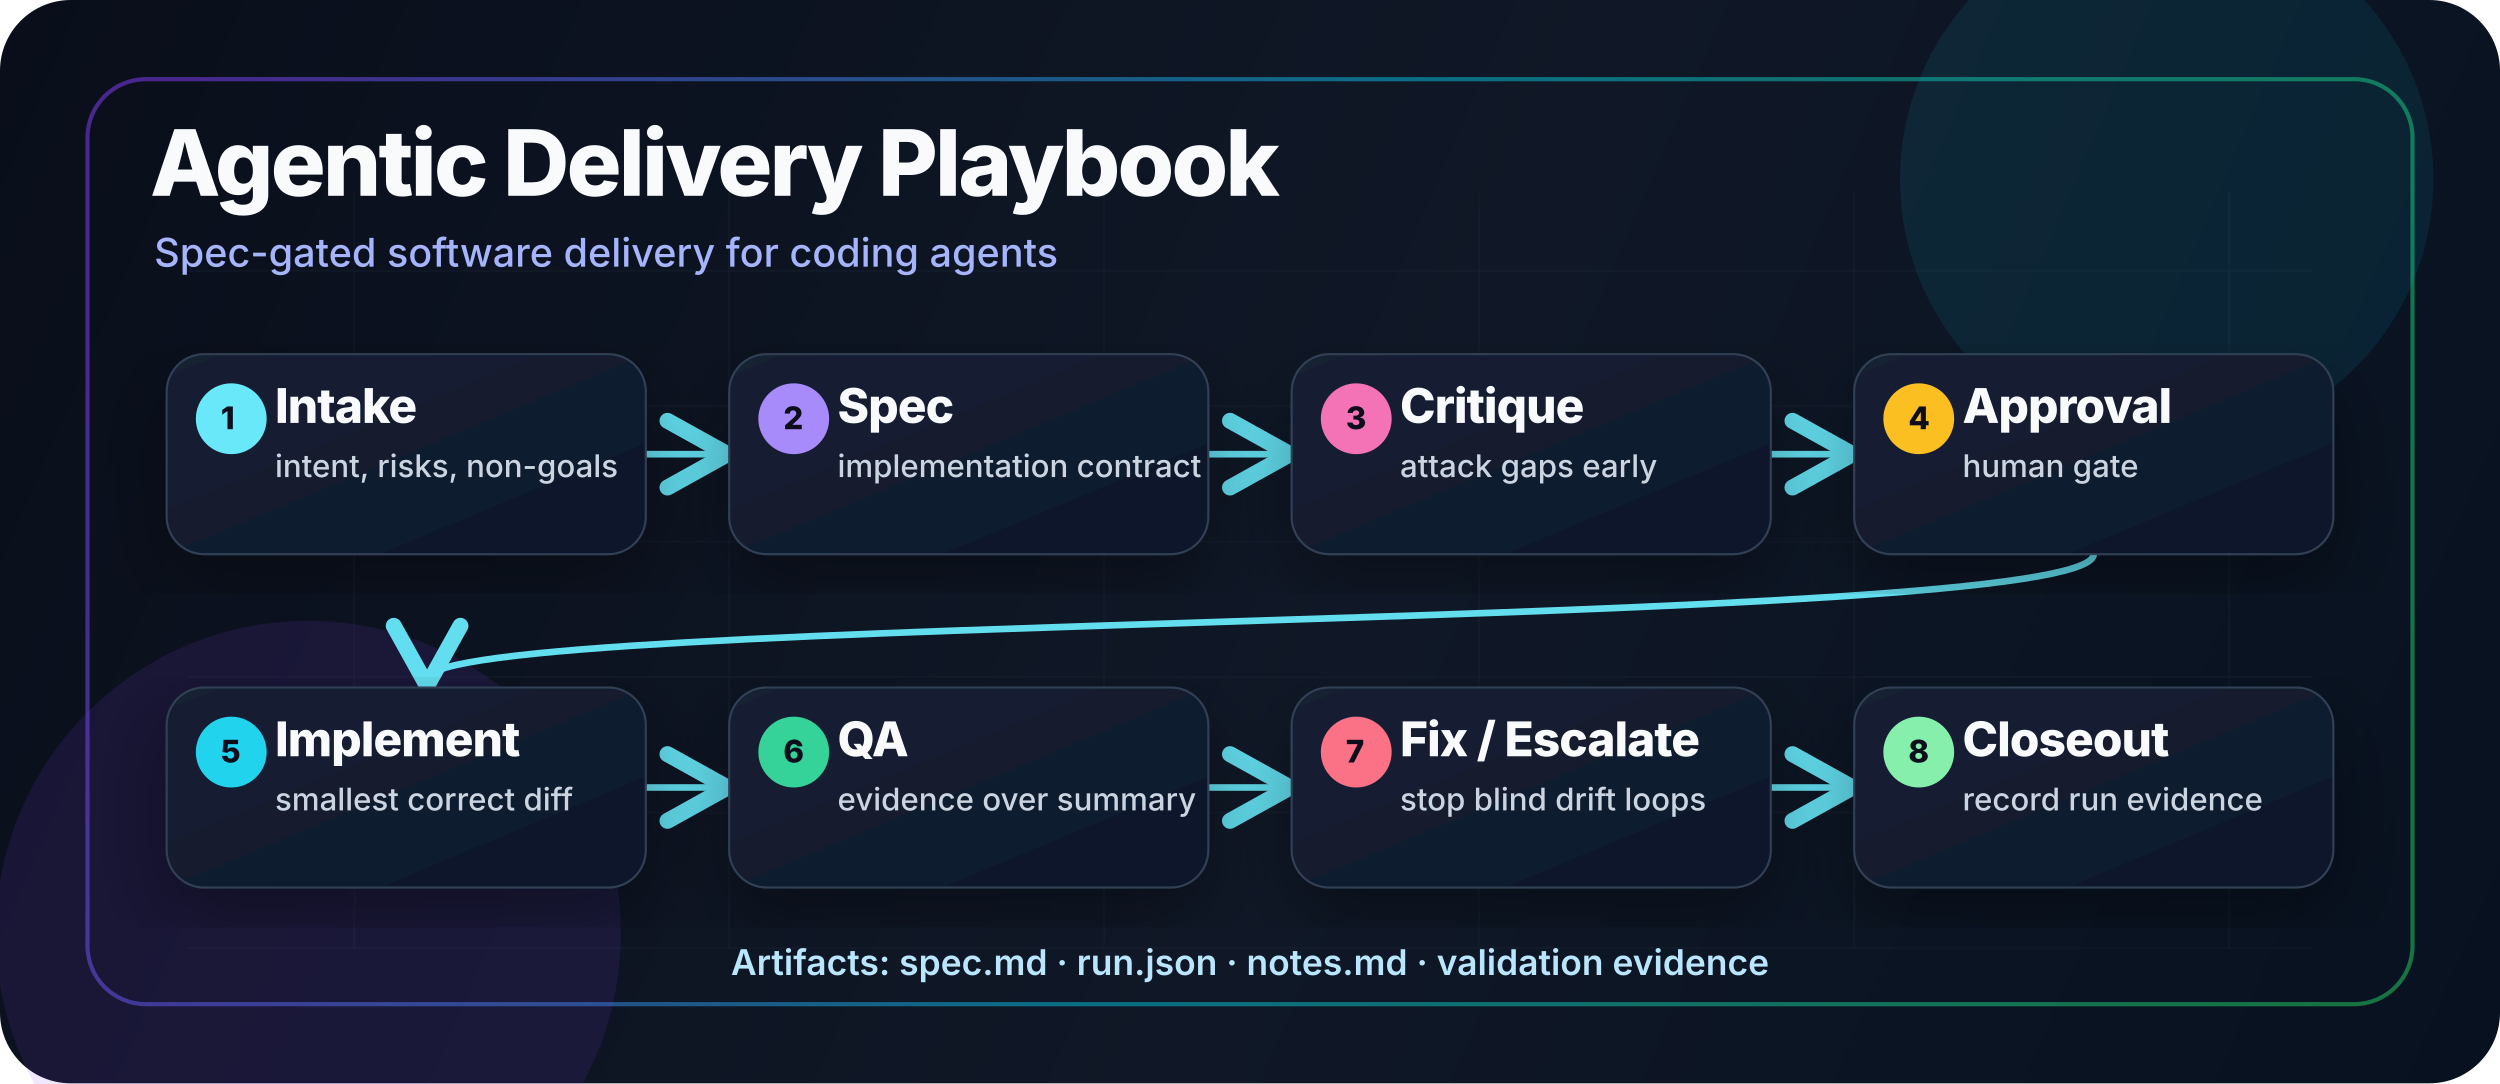
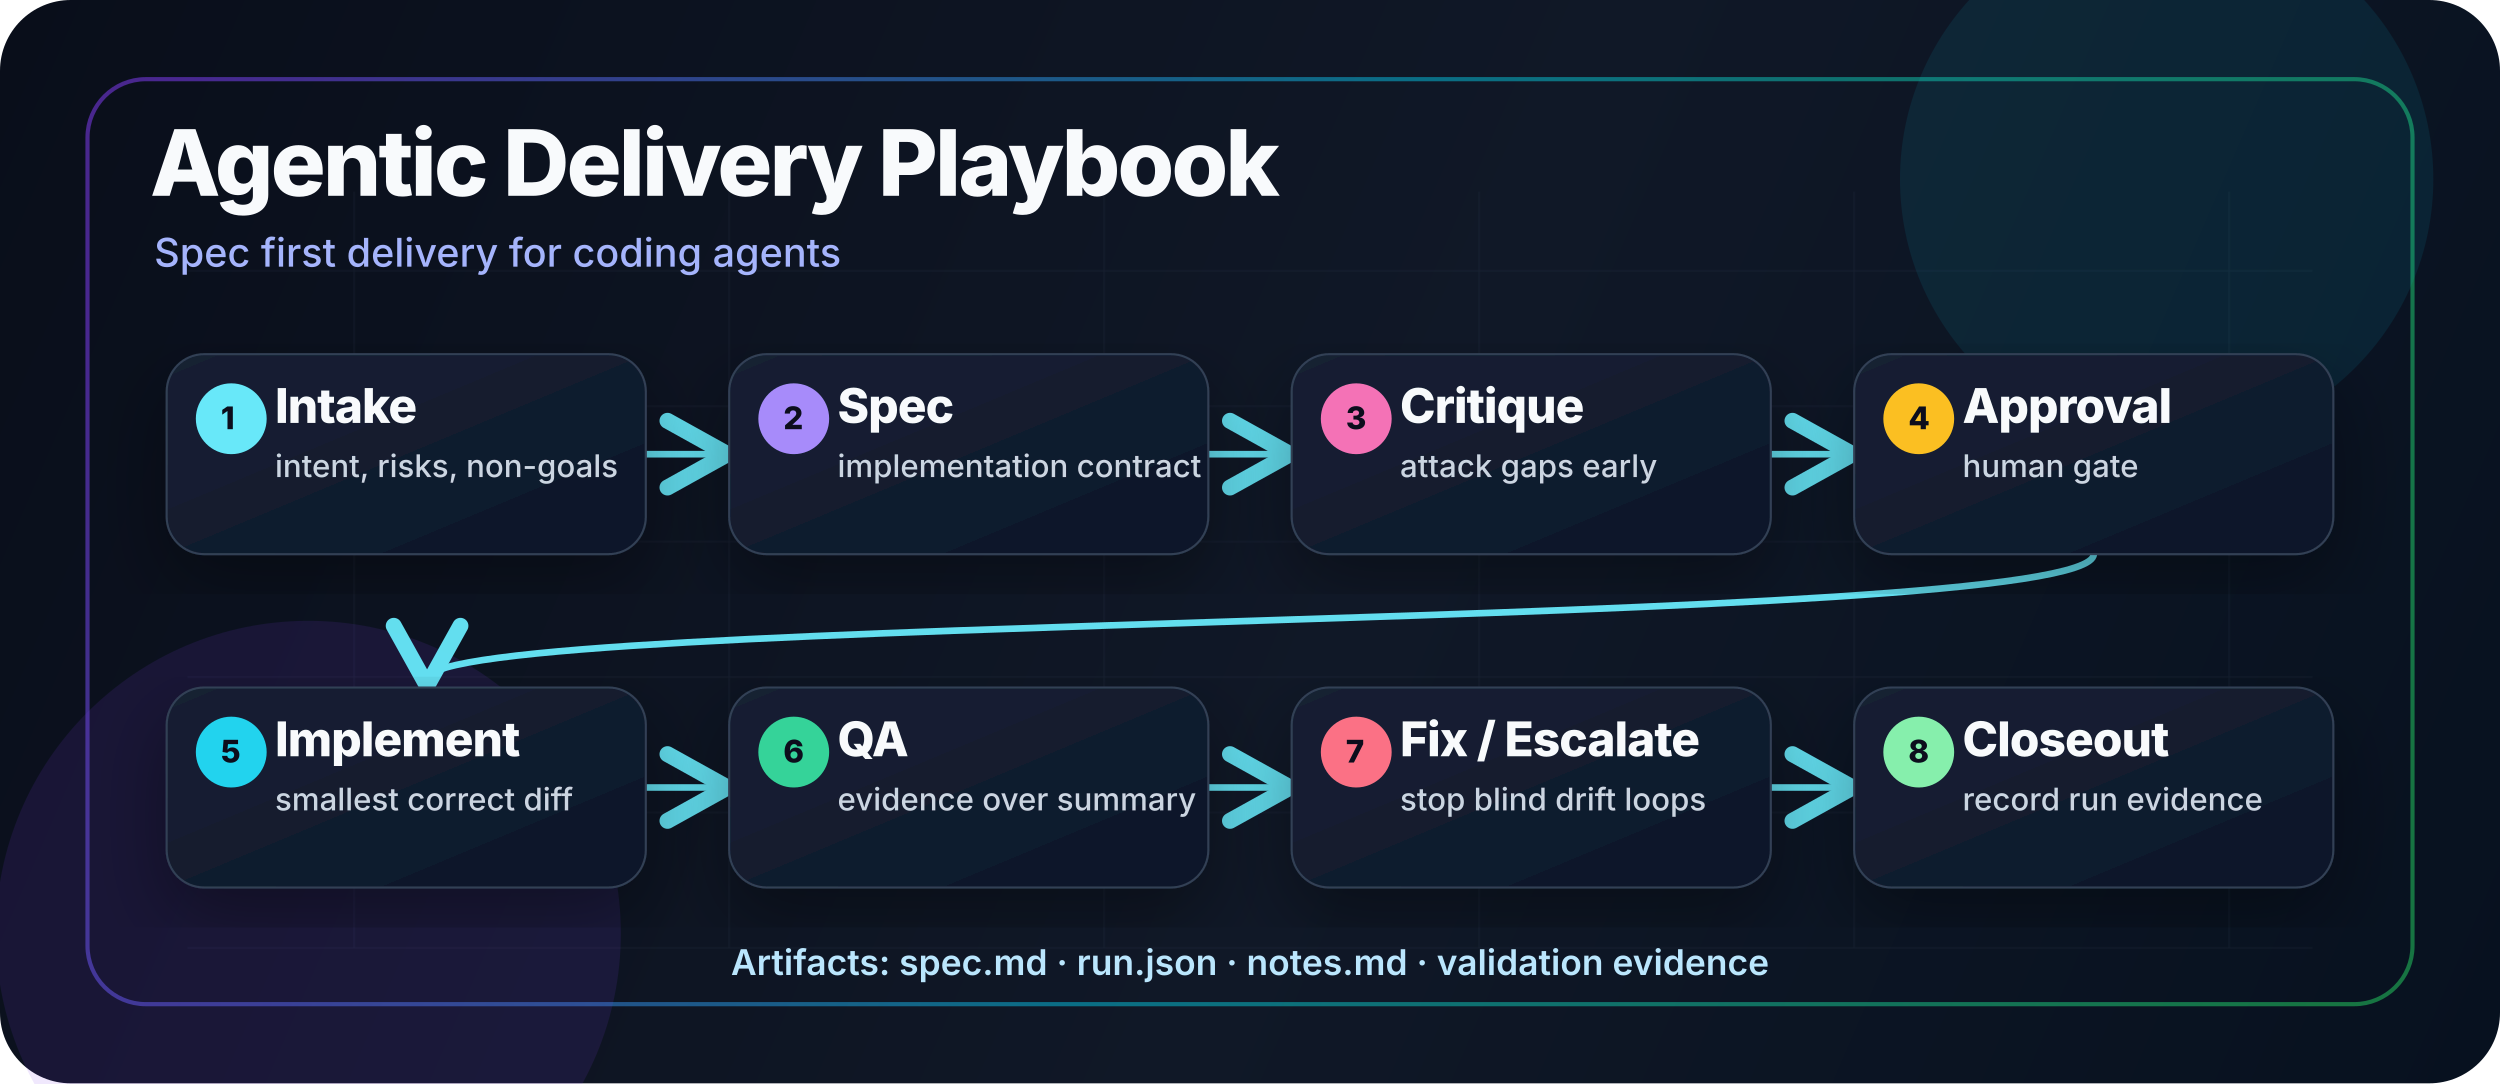
<svg xmlns="http://www.w3.org/2000/svg" width="1200" height="520" viewBox="0 0 1200 520" fill="none" role="img" aria-labelledby="title desc">
  <defs>
    <linearGradient id="bg" x1="0" y1="0" x2="1200" y2="520" gradientUnits="userSpaceOnUse">
      <stop stop-color="#090E1A" />
      <stop offset="0.55" stop-color="#101827" />
      <stop offset="1" stop-color="#07111F" />
    </linearGradient>
    <linearGradient id="card" x1="0" y1="0" x2="1" y2="1">
      <stop stop-color="#142033" />
      <stop offset="1" stop-color="#0F172A" />
    </linearGradient>
    <linearGradient id="accent" x1="72" y1="60" x2="1128" y2="454" gradientUnits="userSpaceOnUse">
      <stop stop-color="#7C3AED" />
      <stop offset="0.5" stop-color="#06B6D4" />
      <stop offset="1" stop-color="#22C55E" />
    </linearGradient>
    <filter id="softShadow" x="-20%" y="-20%" width="140%" height="140%" color-interpolation-filters="sRGB">
      <feDropShadow dx="0" dy="14" stdDeviation="18" flood-color="#000000" flood-opacity="0.35" />
    </filter>
    <marker id="arrow" markerWidth="14" markerHeight="14" refX="10" refY="7" orient="auto" markerUnits="strokeWidth">
      <path d="M2 2L11 7L2 12" stroke="#67E8F9" stroke-width="2.4" stroke-linecap="round" stroke-linejoin="round" />
    </marker>
    <style>
      .title { font: 800 44px ui-sans-serif, system-ui, -apple-system, BlinkMacSystemFont, "Segoe UI", sans-serif; fill: #F8FAFC; letter-spacing: -0.03em; }
      .subtitle { font: 500 19px ui-sans-serif, system-ui, -apple-system, BlinkMacSystemFont, "Segoe UI", sans-serif; fill: #A5B4FC; }
      .num { font: 800 15px ui-sans-serif, system-ui, -apple-system, BlinkMacSystemFont, "Segoe UI", sans-serif; fill: #08111F; }
      .label { font: 800 23px ui-sans-serif, system-ui, -apple-system, BlinkMacSystemFont, "Segoe UI", sans-serif; fill: #F8FAFC; letter-spacing: -0.02em; }
      .hint { font: 500 15px ui-sans-serif, system-ui, -apple-system, BlinkMacSystemFont, "Segoe UI", sans-serif; fill: #CBD5E1; }
      .footer { font: 600 17px ui-sans-serif, system-ui, -apple-system, BlinkMacSystemFont, "Segoe UI", sans-serif; fill: #BAE6FD; }
      .arrow { stroke: #67E8F9; stroke-width: 3.2; stroke-linecap: round; stroke-linejoin: round; opacity: 0.95; marker-end: url(#arrow); }
      .ghost { stroke: #334155; stroke-width: 1; opacity: 0.45; }
    </style>
  </defs>
  <rect width="1200" height="520" rx="34" fill="url(#bg)" />
  <g opacity="0.25">
    <path class="ghost" d="M90 455H1110" />
    <path class="ghost" d="M90 390H1110" />
    <path class="ghost" d="M90 325H1110" />
    <path class="ghost" d="M90 260H1110" />
    <path class="ghost" d="M90 195H1110" />
    <path class="ghost" d="M90 130H1110" />
    <path class="ghost" d="M170 92V455" />
    <path class="ghost" d="M350 92V455" />
    <path class="ghost" d="M530 92V455" />
    <path class="ghost" d="M710 92V455" />
    <path class="ghost" d="M890 92V455" />
    <path class="ghost" d="M1070 92V455" />
  </g>
  <rect x="42" y="38" width="1116" height="444" rx="28" stroke="url(#accent)" stroke-width="2" opacity="0.55" />
  <circle cx="1040" cy="86" r="128" fill="#06B6D4" opacity="0.10" />
  <circle cx="148" cy="448" r="150" fill="#7C3AED" opacity="0.12" />
  <text x="72" y="94" class="title">Agentic Delivery Playbook</text>
-   <text x="74" y="128" class="subtitle">Spec-gated software delivery for coding agents</text>
+   <text x="74" y="128" class="subtitle">Spec first delivery for coding agents</text>
  <path class="arrow" d="M310 218H346" />
  <path class="arrow" d="M580 218H616" />
  <path class="arrow" d="M850 218H886" />
  <path class="arrow" d="M1005 266C1005 303 205 294 205 326" />
  <path class="arrow" d="M310 378H346" />
  <path class="arrow" d="M580 378H616" />
  <path class="arrow" d="M850 378H886" />
  <g filter="url(#softShadow)">
    <rect x="80" y="170" width="230" height="96" rx="18" fill="url(#card)" stroke="#334155" />
    <circle cx="111" cy="201" r="17" fill="#67E8F9" />
    <text x="106" y="206" class="num">1</text>
    <text x="80" y="170" />
    <text x="132" y="203" class="label">Intake</text>
    <text x="132" y="229" class="hint">intent, risks, non-goals</text>
  </g>
  <g filter="url(#softShadow)">
    <rect x="350" y="170" width="230" height="96" rx="18" fill="url(#card)" stroke="#334155" />
    <circle cx="381" cy="201" r="17" fill="#A78BFA" />
    <text x="376" y="206" class="num">2</text>
    <text x="402" y="203" class="label">Spec</text>
    <text x="402" y="229" class="hint">implementation contract</text>
  </g>
  <g filter="url(#softShadow)">
    <rect x="620" y="170" width="230" height="96" rx="18" fill="url(#card)" stroke="#334155" />
    <circle cx="651" cy="201" r="17" fill="#F472B6" />
    <text x="646" y="206" class="num">3</text>
    <text x="672" y="203" class="label">Critique</text>
    <text x="672" y="229" class="hint">attack gaps early</text>
  </g>
  <g filter="url(#softShadow)">
    <rect x="890" y="170" width="230" height="96" rx="18" fill="url(#card)" stroke="#334155" />
    <circle cx="921" cy="201" r="17" fill="#FBBF24" />
    <text x="916" y="206" class="num">4</text>
    <text x="942" y="203" class="label">Approval</text>
    <text x="942" y="229" class="hint">human gate</text>
  </g>
  <g filter="url(#softShadow)">
    <rect x="80" y="330" width="230" height="96" rx="18" fill="url(#card)" stroke="#334155" />
    <circle cx="111" cy="361" r="17" fill="#22D3EE" />
    <text x="106" y="366" class="num">5</text>
    <text x="132" y="363" class="label">Implement</text>
    <text x="132" y="389" class="hint">smallest correct diff</text>
  </g>
  <g filter="url(#softShadow)">
    <rect x="350" y="330" width="230" height="96" rx="18" fill="url(#card)" stroke="#334155" />
    <circle cx="381" cy="361" r="17" fill="#34D399" />
    <text x="376" y="366" class="num">6</text>
    <text x="402" y="363" class="label">QA</text>
    <text x="402" y="389" class="hint">evidence over summary</text>
  </g>
  <g filter="url(#softShadow)">
    <rect x="620" y="330" width="230" height="96" rx="18" fill="url(#card)" stroke="#334155" />
    <circle cx="651" cy="361" r="17" fill="#FB7185" />
    <text x="646" y="366" class="num">7</text>
    <text x="672" y="363" class="label">Fix / Escalate</text>
    <text x="672" y="389" class="hint">stop blind drift loops</text>
  </g>
  <g filter="url(#softShadow)">
    <rect x="890" y="330" width="230" height="96" rx="18" fill="url(#card)" stroke="#334155" />
    <circle cx="921" cy="361" r="17" fill="#86EFAC" />
    <text x="916" y="366" class="num">8</text>
    <text x="942" y="363" class="label">Closeout</text>
    <text x="942" y="389" class="hint">record run evidence</text>
  </g>
  <text x="600" y="468" text-anchor="middle" class="footer">Artifacts: spec.md · run.json · notes.md · validation evidence</text>
</svg>
